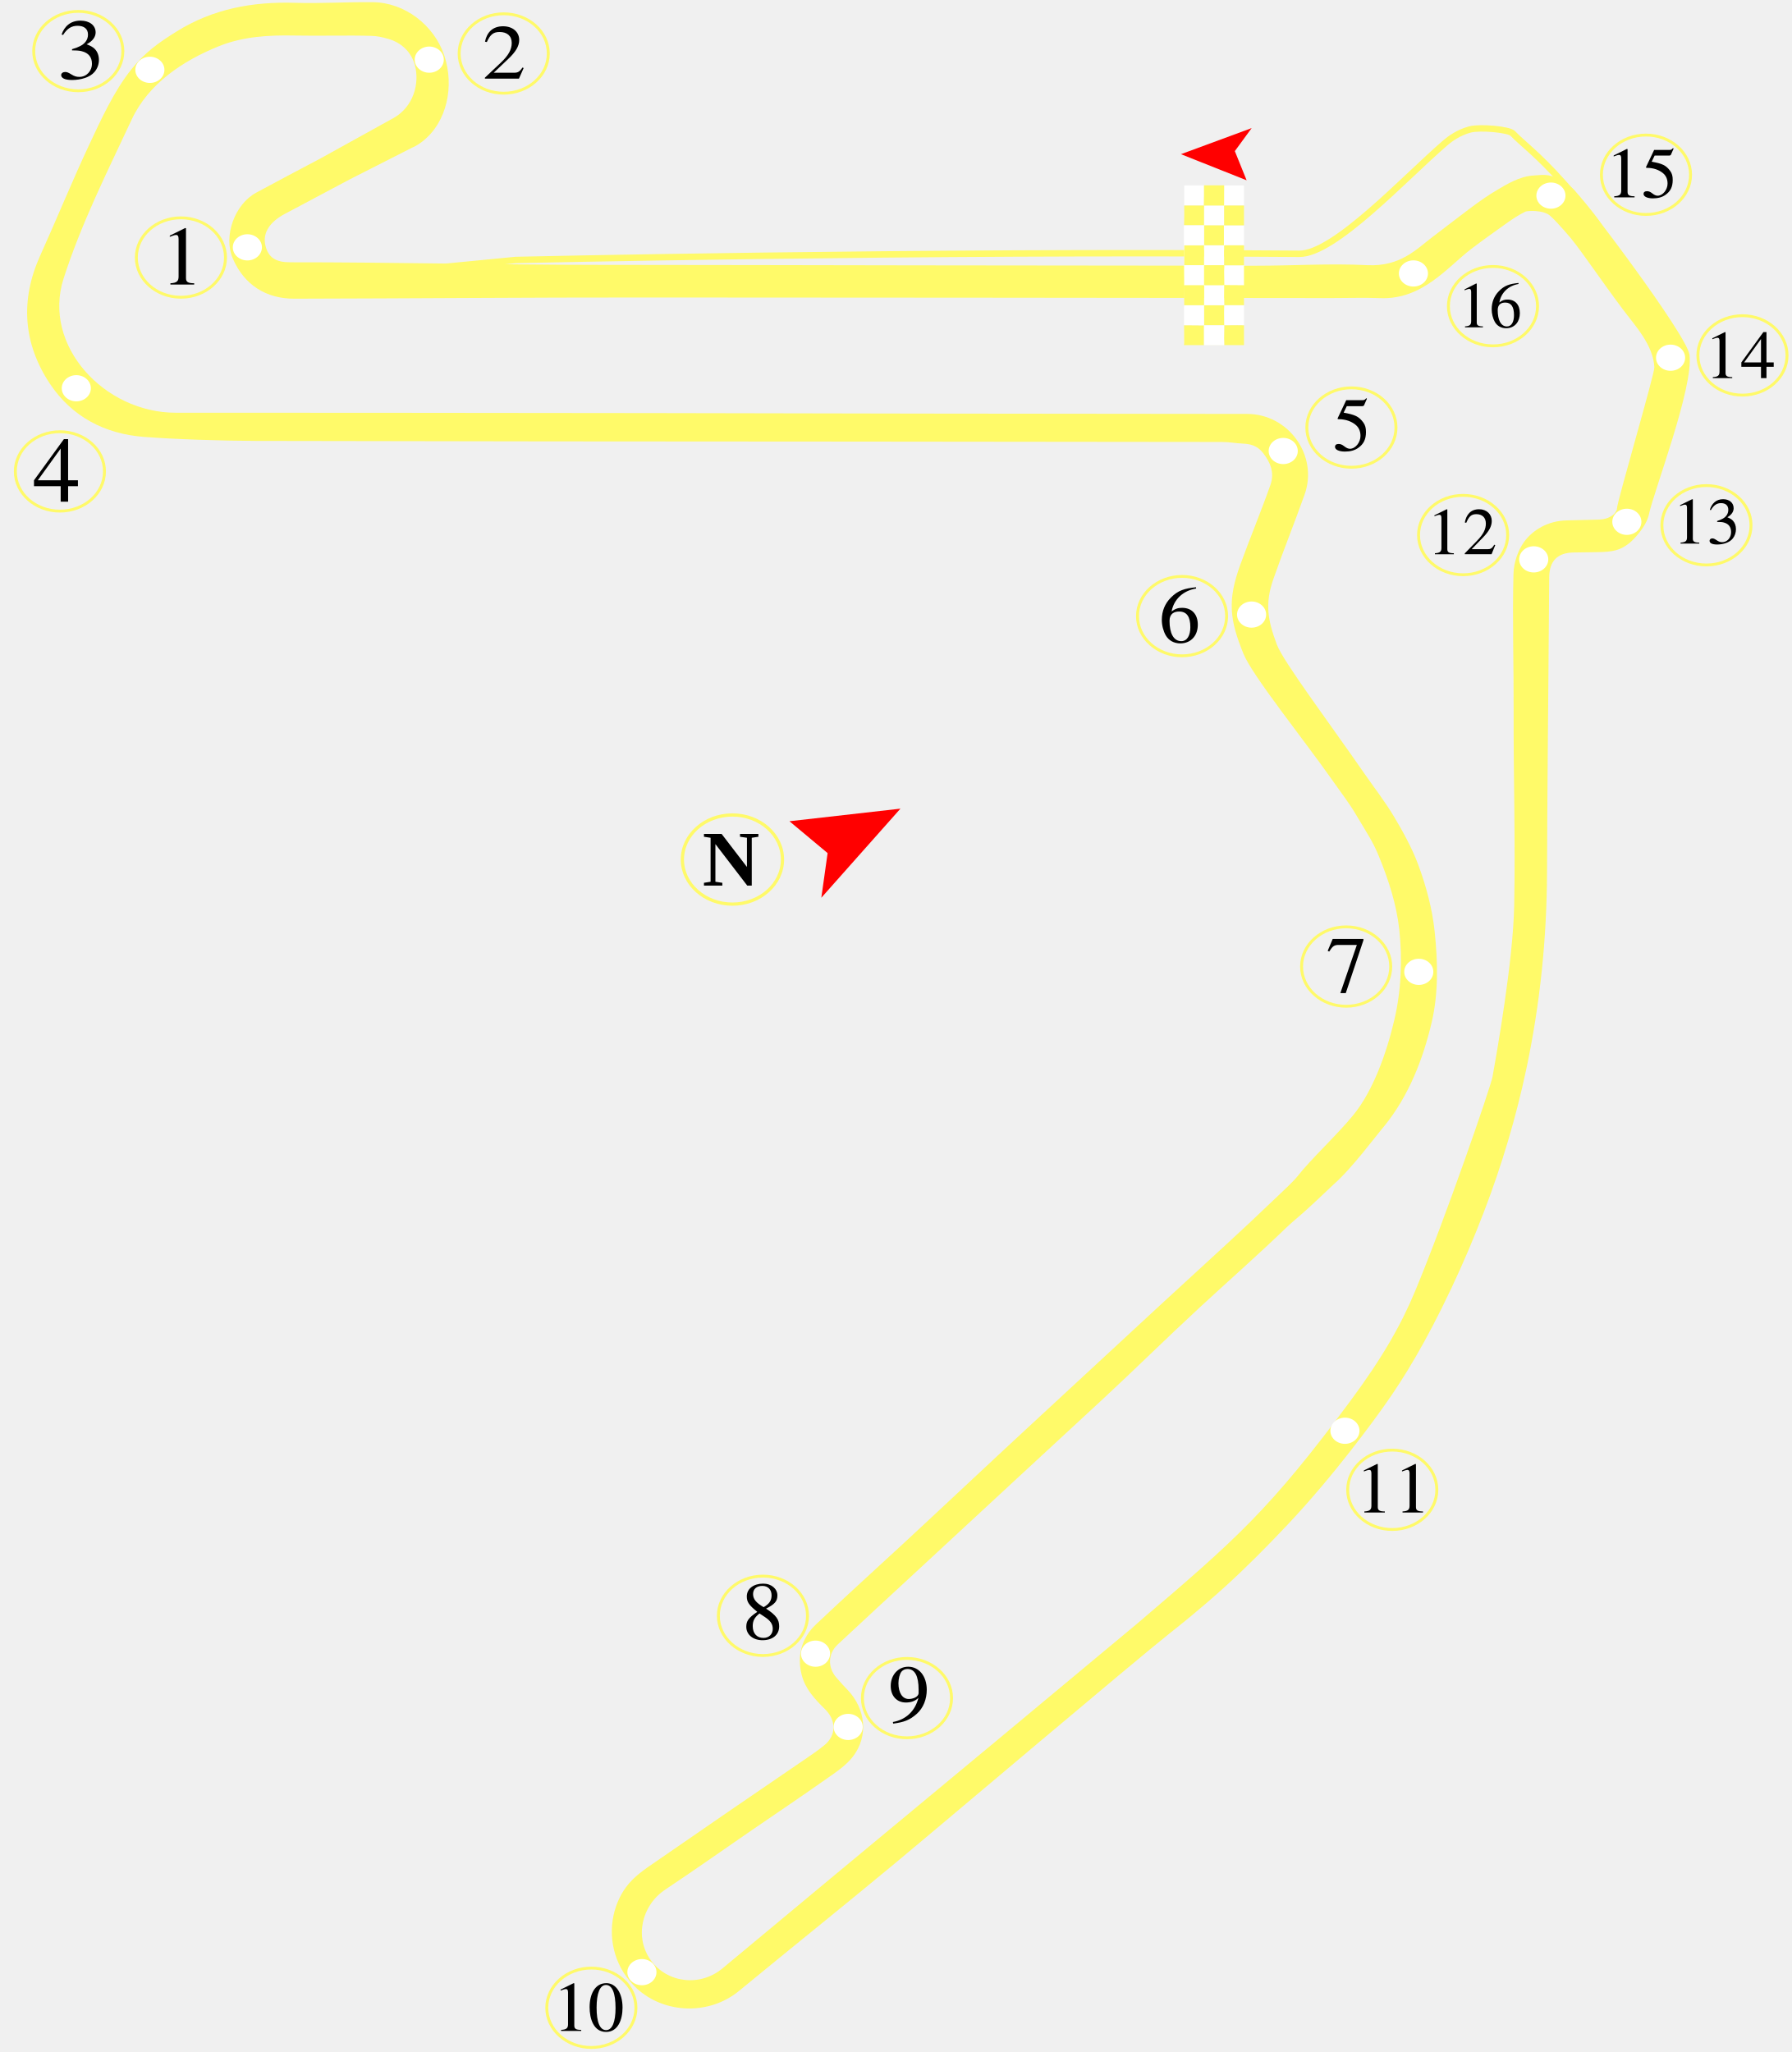
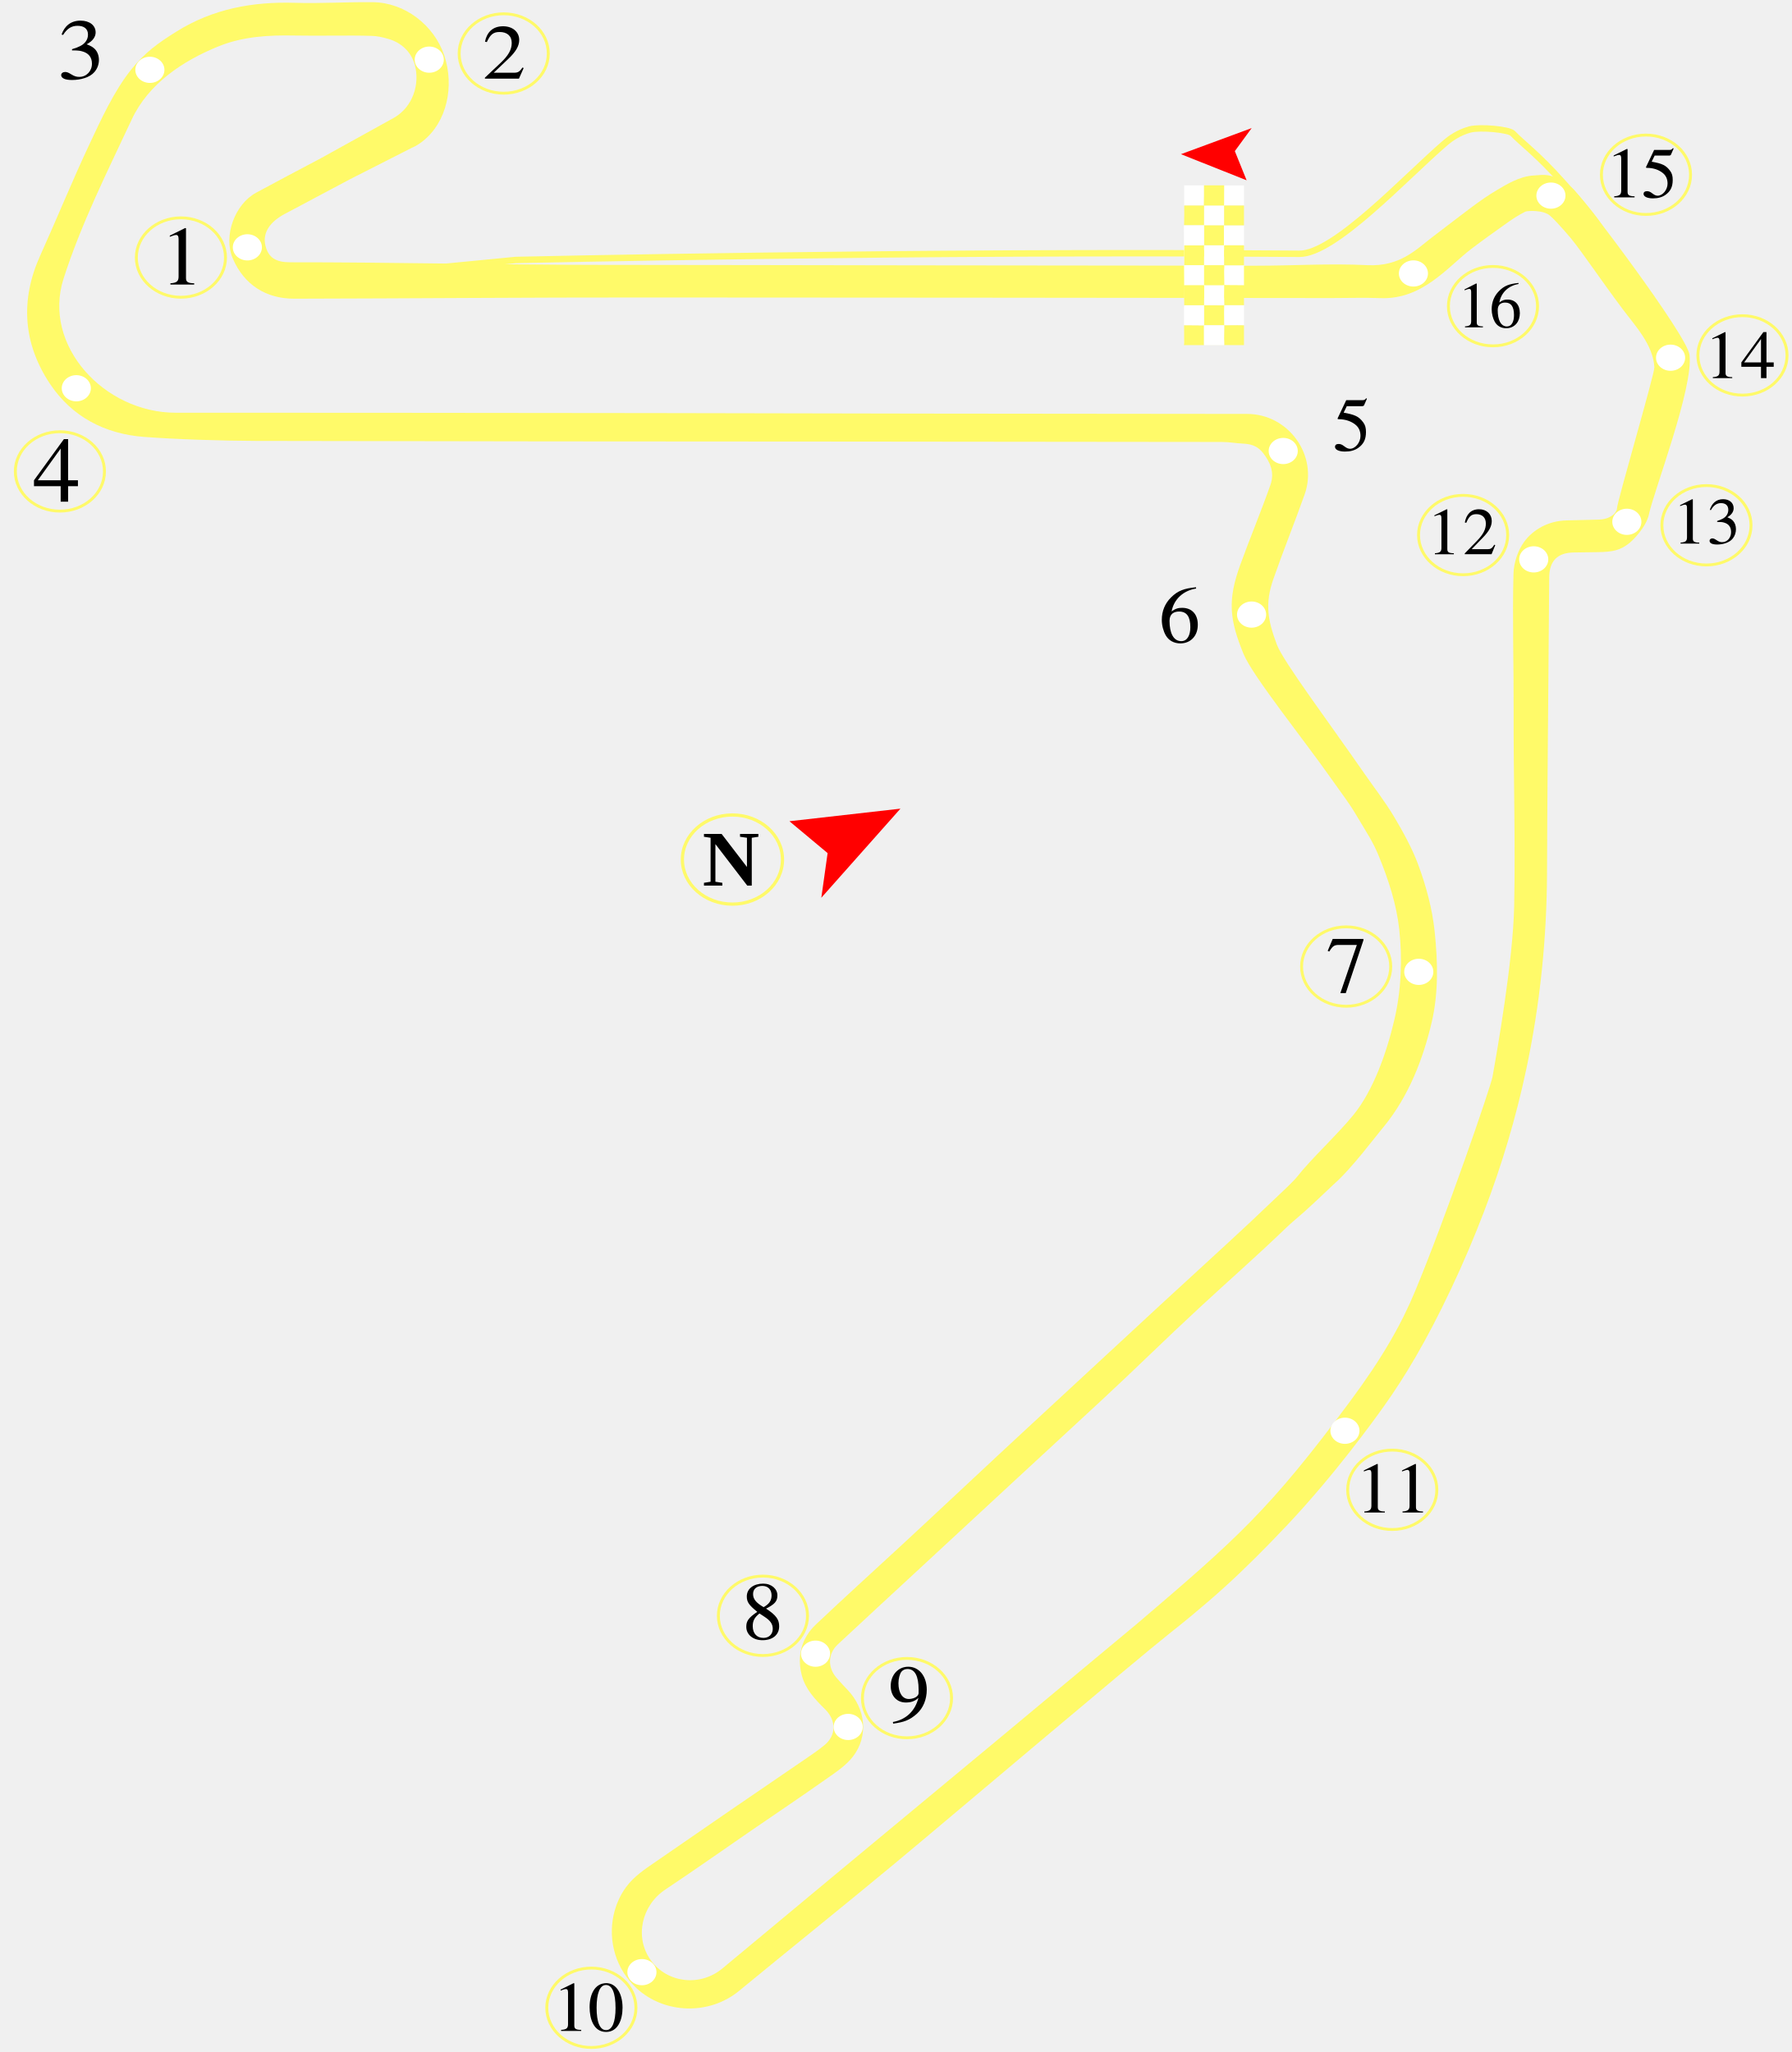
<svg xmlns="http://www.w3.org/2000/svg" width="230.373mm" height="263.863mm" viewBox="0 0 230.373 263.863" version="1.1" id="svg1" xml:space="preserve">
  <defs id="defs1" />
  <g id="layer1" transform="translate(58.30594,94.57387)">
    <g id="g34" transform="matrix(1.914917,0,0,1.914917,-92.89046,-26.63857)">
      <path style="font-size:4.237px;fill:#ff0000;stroke:none;stroke-width:1.027;stroke-dasharray:none" d="m 77.123,19.48 -5.233,6.073 0.416,-3.043 -2.525,-2.172 z" id="path22" transform="matrix(1.015067,0,0,0.9851566,0.2338607,-0.3661521)" />
      <g id="g33" transform="matrix(0.5863315,0,0,0.5863315,1.79094,31.65331)">
        <path style="font-weight:bold;font-size:9.033px;font-family:'Nimbus Roman No9 L';-inkscape-font-specification:'Nimbus Roman No9 L Bold';stroke-width:2.266" d="m 113.285,-18.544 -0.794,-0.115 v -0.322 h 2.104 v 0.322 l -0.759,0.115 v 5.478 h -0.516 l -3.648,-4.755 v 4.314 l 0.794,0.119 v 0.322 h -2.104 v -0.322 l 0.759,-0.119 v -5.037 l -0.759,-0.115 v -0.322 h 2.025 l 2.898,3.78 z" id="text33" />
        <ellipse style="fill:none;stroke:#fffa69;stroke-width:0.371;stroke-dasharray:none" id="ellipse33" cx="111.623" cy="-16.05" rx="5.731" ry="5.105" />
      </g>
    </g>
    <g id="layer1-5" transform="translate(-193.3339,-234.0117)" />
    <path id="path1" d="m -7.644,-79.433 c 2.471,-1.427 3.334,-4.38 2.671,-6.801 -0.468,-1.71 -1.793,-2.882 -3.409,-3.34 -0.836,-0.237 -1.375,-0.362 -2.157,-0.387 -2.941,-0.094 -6.631,0.023 -9.945,-0.044 -3.31,-0.066 -6.585,0.124 -9.683,1.374 -4.68,1.889 -9.068,4.85 -11.197,9.41 -3.029,6.489 -6.492,13.367 -8.771,20.479 -2.755,8.599 5.226,17.239 14.425,17.242 8.596,0.003 17.192,7.59e-4 25.788,0.007 11.883,0.009 23.765,0.019 35.648,0.037 11.56,0.017 23.121,0.049 34.681,0.065 13.878,0.019 27.755,0.027 41.632,0.042 5.345,0.006 9.181,5.362 7.39,10.38 -1.293,3.623 -2.734,7.194 -4.003,10.825 -1.125,3.219 -0.74,5.297 0.449,8.479 0.797,2.133 6.832,10.185 11.194,16.487 1.298,1.876 2.686,3.65 3.865,5.622 1.004,1.679 2.303,3.993 3.098,6.145 1.027,2.776 1.815,5.679 2.123,8.623 0.405,3.876 0.506,7.891 -0.385,11.685 -1.116,4.75 -2.96,9.467 -6.081,13.314 -1.097,1.287 -4.197,5.489 -6.53,7.518 -0.325,0.32 -2.684,2.55 -3.736,3.488 -0.637,0.568 -1.741,1.487 -2.311,2.037 -3.856,3.717 -7.28,6.698 -11.213,10.337 -4.382,4.053 -8.236,7.877 -12.615,11.933 -3.629,3.361 -7.267,6.713 -10.897,10.072 -4.402,4.073 -8.802,8.149 -13.202,12.224 -3.262,3.021 -6.533,6.033 -9.782,9.068 -1.264,1.181 -1.313,2.944 -0.168,4.265 0.46,0.531 0.934,1.053 1.422,1.559 2.337,2.422 2.739,5.961 0.695,8.6 -0.921,1.19 -2.289,2.068 -3.547,2.956 -3.182,2.247 -6.418,4.415 -9.629,6.621 -3.645,2.504 -7.255,5.059 -10.936,7.509 -3.087,2.055 -3.983,6.175 -1.863,9.102 2.125,2.934 6.327,3.426 9.197,1.048 4.661,-3.862 9.303,-7.746 13.959,-11.614 7.131,-5.925 14.266,-11.846 21.401,-17.766 1.315,-1.092 17.442,-14.511 18.046,-15.027 12.737,-10.868 16.914,-14.524 27.301,-28.521 4.212,-5.676 6.599,-9.929 8.371,-14.192 3.954,-9.513 9.703,-26.226 9.94,-27.543 0.586,-3.258 2.647,-14.92 2.786,-21.946 0.167,-8.418 -0.095,-16.621 -0.069,-25.042 0.018,-5.78 -0.169,-11.951 -0.021,-17.678 0.036,-1.399 0.555,-3.005 1.382,-4.134 1.134,-1.549 3.103,-2.694 5.443,-2.741 1.29,-0.026 2.756,-0.066 4.046,-0.1 1.072,-0.029 1.495,-0.31 1.905,-0.581 0.208,-0.138 0.537,-0.579 0.533,-0.87 -0.01,-0.775 4.854,-17.323 4.807,-18.148 -0.164,-2.875 -2.42,-5.26 -4.047,-7.431 -2.81,-3.751 -5.142,-7.24 -6.601,-9.041 0,0 -1.731,-2.092 -2.759,-3.007 -0.868,-0.772 -2.942,-0.646 -3.193,-0.521 -0.931,0.468 -1.646,0.949 -2.557,1.597 -0.627,0.446 -1.354,0.967 -2.278,1.631 -0.582,0.418 -1.326,0.97 -2.067,1.532 -3.058,2.319 -6.285,6.557 -11.678,6.357 -2.14,-0.079 -4.284,-0.007 -6.426,-0.009 -15.316,-0.017 -30.632,-0.035 -45.948,-0.048 -14.053,-0.011 -28.105,-0.013 -42.158,-0.025 -14.377,-0.013 -30.813,0.127 -45.19,0.153 -3.59,0.006 -6.436,-1.777 -7.888,-5.192 -1.228,-2.886 0.262,-6.937 3.009,-8.433 2.763,-1.504 5.552,-2.96 8.33,-4.437 m 3.718,2.715 c -2.854,1.518 -5.525,2.945 -8.382,4.459 -1.729,0.916 -2.887,2.302 -2.473,4.04 0.375,1.571 1.335,2.171 3.189,2.169 12.528,-0.016 27.115,0.328 39.643,0.332 13.585,0.004 27.17,0.042 40.755,0.06 14.553,0.019 29.106,0.036 43.659,0.047 4.987,0.004 9.485,-0.312 14.471,-0.071 4.199,0.203 6.279,-2.053 8.29,-3.58 4.028,-3.059 6.204,-4.832 8.36,-6.088 1.065,-0.62 2.865,-1.779 4.71,-1.861 1.349,-0.06 2.309,-0.488 4.973,1.645 1.258,1.007 14.718,18.872 15.052,21.4 0.552,4.19 -4.596,17.569 -5.216,20.535 -0.325,1.554 -2.003,3.341 -2.718,3.845 -0.977,0.69 -1.739,0.985 -3.89,1.007 -1.027,0.011 -2.054,0.03 -3.082,0.044 -2.053,0.03 -3.107,1.084 -3.129,3.165 -0.036,3.491 -0.059,6.983 -0.085,10.475 -0.069,9.154 -0.167,18.307 -0.196,27.461 -0.027,8.544 -0.897,16.992 -2.669,25.348 -1.322,6.23 -3.152,12.351 -5.413,18.258 -1.291,3.373 -2.671,6.634 -4.233,9.936 -3.261,6.895 -6.004,11.412 -8.646,15.123 -1.29,1.813 -6.347,8.831 -12.427,15.279 -2.643,2.803 -5.355,5.526 -7.849,7.794 -3.364,3.06 -6.237,5.313 -7.107,6.004 -5.012,3.98 -28.443,23.859 -35.598,29.802 -6.48,5.382 -13.442,10.966 -19.946,16.319 -3.836,3.158 -9.603,2.967 -13.179,-0.348 -2.642,-2.45 -3.681,-6.056 -2.948,-9.4 0.277,-1.263 0.793,-2.491 1.598,-3.592 1.014,-1.385 2.427,-2.316 3.806,-3.263 3.284,-2.253 6.416,-4.429 9.699,-6.684 3.21,-2.206 6.604,-4.505 9.814,-6.711 0.771,-0.53 1.474,-1.012 2.195,-1.606 1.543,-1.271 1.522,-3.184 0.081,-4.61 -1.306,-1.292 -2.543,-2.586 -3.009,-4.415 -0.627,-2.459 -0.008,-4.752 1.817,-6.48 3.675,-3.481 7.468,-6.912 11.184,-10.349 5.498,-5.086 10.661,-9.97 16.161,-15.054 5.887,-5.441 11.155,-10.334 17.042,-15.774 3.424,-3.164 8.174,-7.478 11.479,-10.575 0.935,-0.876 1.963,-1.871 2.752,-2.611 1.124,-1.053 2.845,-2.676 3.289,-3.25 1.715,-2.213 5.152,-5.38 7.23,-7.937 2.51,-3.089 4.244,-7.911 5.253,-12.233 0.883,-3.783 1.043,-7.776 0.619,-11.637 -0.353,-3.217 -1.383,-6.357 -2.607,-9.354 -0.8,-1.959 -1.42,-2.79 -3.066,-5.561 -0.809,-1.362 -1.881,-2.74 -3.065,-4.43 -3.379,-4.825 -10.127,-13.223 -11.277,-16.04 -1.805,-4.421 -2.079,-6.905 -0.419,-11.473 1.273,-3.506 2.634,-6.75 3.877,-10.266 0.6,-1.697 -0.142,-3.063 -0.935,-4.088 -0.549,-0.711 -1.276,-1.162 -2.521,-1.218 -1.113,-0.05 -1.733,-0.215 -2.848,-0.216 -15.785,-0.017 -31.57,-0.037 -47.355,-0.05 -13.086,-0.012 -26.172,-0.012 -39.257,-0.026 -12.527,-0.013 -25.055,-0.031 -37.582,-0.06 -4.107,-0.009 -10.289,-0.204 -14.373,-0.519 -4.996,-0.385 -9.226,-2.587 -12.043,-6.81 -3.477,-5.212 -3.843,-10.801 -1.26,-16.51 2.117,-4.679 4.128,-9.634 6.313,-14.279 1.469,-3.122 3.184,-6.91 5.413,-9.668 1.766,-2.185 3.415,-3.367 5.801,-4.858 4.678,-2.923 9.8,-3.857 15.241,-3.689 3.337,0.104 6.683,-0.121 10.023,-0.081 4.066,0.049 7.844,2.934 9.158,6.846 1.315,3.916 0.373,8.573 -2.792,11.049 -0.366,0.286 -0.804,0.59 -1.384,0.832" style="fill:#fffa69;fill-opacity:1;fill-rule:nonzero;stroke:none;stroke-width:0.353" />
    <g id="text20" style="font-size:4.237px;stroke-width:0.353" transform="matrix(1.015067,0,0,0.9851566,0.2338608,-0.3661525)">
      <path style="fill:#ff0000;stroke:none;stroke-width:1.245;stroke-dasharray:none" d="m 91.915,-75.502 8.958,-3.407 -2.133,3.006 1.493,3.808 z" id="path21" />
      <path style="font-size:15.184px;font-family:STIX;stroke-width:0.249" d="m 41.024,116.653 c 0,-0.856 -0.343,-1.434 -1.659,-2.312 1.06,-0.567 1.434,-0.931 1.434,-1.734 0,-0.835 -0.739,-1.531 -1.798,-1.531 -1.188,0 -2.077,0.642 -2.077,1.67 0,0.696 0.225,1.103 1.327,2.012 -1.145,0.803 -1.392,1.22 -1.392,1.959 0,1.006 0.846,1.745 2.055,1.745 1.285,0 2.109,-0.706 2.109,-1.809 z m -0.963,-4.046 c 0,0.664 -0.278,1.113 -1.006,1.541 -0.942,-0.557 -1.338,-1.049 -1.338,-1.713 0,-0.664 0.46,-1.06 1.177,-1.06 0.728,0 1.167,0.492 1.167,1.231 z m -0.899,2.794 c 0.728,0.492 1.049,0.921 1.049,1.584 0,0.696 -0.482,1.177 -1.177,1.177 -0.814,0 -1.359,-0.557 -1.359,-1.541 0,-0.696 0.225,-1.135 0.856,-1.649 z" id="path8" />
      <path style="font-size:15.184px;font-family:STIX;stroke-width:0.247" d="m 55.461,129.35 c 1.383,-0.192 2.075,-0.447 2.98,-1.266 0.851,-0.777 1.277,-1.937 1.277,-3.16 0,-0.894 -0.255,-1.66 -0.681,-2.192 -0.415,-0.511 -0.99,-0.809 -1.671,-0.809 -1.266,0 -2.213,1.075 -2.213,2.511 0,1.298 0.766,2.16 1.915,2.16 0.628,0 1.139,-0.16 1.596,-0.607 -0.426,1.745 -1.617,2.862 -3.235,3.15 z m 3.224,-4.012 c 0,0.564 -0.777,0.798 -1.245,0.798 -0.798,0 -1.309,-0.798 -1.309,-2.064 0,-0.575 0.16,-1.202 0.372,-1.49 0.181,-0.234 0.458,-0.362 0.777,-0.362 0.926,0 1.405,0.915 1.405,2.703 z" id="path9" />
      <path style="font-size:15.184px;font-family:STIX;stroke-width:0.215" d="m 15.951,169.464 v -0.138 c -0.692,0 -0.877,-0.166 -0.877,-0.563 v -5.51 l -0.083,-0.028 -1.652,0.84 v 0.129 l 0.249,-0.092 c 0.166,-0.065 0.323,-0.111 0.415,-0.111 0.194,0 0.277,0.138 0.277,0.452 v 4.144 c 0,0.508 -0.194,0.701 -0.877,0.738 v 0.138 z m 5.233,-3.046 c 0,-1.892 -0.84,-3.193 -2.049,-3.193 -1.486,0 -2.123,1.504 -2.123,3.138 0,1.514 0.508,3.23 2.086,3.23 1.504,0 2.086,-1.587 2.086,-3.175 z m -0.886,0.046 c 0,1.827 -0.415,2.889 -1.2,2.889 -0.794,0 -1.2,-1.052 -1.2,-2.926 0,-1.874 0.415,-2.963 1.181,-2.963 0.812,0 1.218,1.08 1.218,3 z" id="path10" />
      <path style="font-size:15.184px;font-family:STIX;stroke-width:0.202" d="m 126.481,-23.285 v -0.13 c -0.651,0 -0.825,-0.156 -0.825,-0.53 v -5.185 l -0.078,-0.026 -1.555,0.79 v 0.122 l 0.234,-0.087 c 0.156,-0.061 0.304,-0.104 0.391,-0.104 0.182,0 0.261,0.13 0.261,0.426 v 3.899 c 0,0.478 -0.182,0.66 -0.825,0.695 v 0.13 z m 5.246,-1.19 -0.122,-0.052 c -0.287,0.486 -0.469,0.582 -0.834,0.582 h -2.032 l 1.433,-1.529 c 0.773,-0.816 1.112,-1.468 1.112,-2.154 0,-0.86 -0.625,-1.529 -1.607,-1.529 -1.068,0 -1.624,0.712 -1.806,1.728 l 0.182,0.043 c 0.347,-0.851 0.651,-1.129 1.277,-1.129 0.738,0 1.207,0.434 1.207,1.225 0,0.738 -0.313,1.398 -1.129,2.258 l -1.546,1.641 v 0.104 h 3.396 z" id="path12" />
      <path style="font-size:15.184px;font-family:STIX;stroke-width:0.199" d="m 157.568,-24.675 v -0.129 c -0.643,0 -0.815,-0.154 -0.815,-0.523 v -5.119 l -0.077,-0.026 -1.535,0.78 v 0.12 l 0.231,-0.086 c 0.154,-0.06 0.3,-0.103 0.386,-0.103 0.18,0 0.257,0.129 0.257,0.42 v 3.85 c 0,0.472 -0.18,0.652 -0.815,0.686 v 0.129 z m 1.475,-4.373 c 0.352,-0.634 0.746,-0.909 1.277,-0.909 0.566,0 0.926,0.292 0.926,0.875 0,0.523 -0.274,0.909 -0.694,1.149 -0.171,0.103 -0.394,0.197 -0.72,0.309 v 0.12 c 0.489,0 0.686,0.026 0.875,0.086 0.592,0.171 0.892,0.592 0.892,1.243 0,0.729 -0.48,1.312 -1.115,1.312 -0.24,0 -0.42,-0.043 -0.737,-0.266 -0.24,-0.171 -0.377,-0.223 -0.523,-0.223 -0.197,0 -0.352,0.129 -0.352,0.309 0,0.309 0.334,0.489 0.96,0.489 0.763,0 1.578,-0.249 1.989,-0.797 0.249,-0.326 0.394,-0.746 0.394,-1.2 0,-0.446 -0.137,-0.84 -0.377,-1.106 -0.18,-0.189 -0.334,-0.292 -0.712,-0.454 0.574,-0.343 0.797,-0.772 0.797,-1.183 0,-0.703 -0.54,-1.175 -1.337,-1.175 -0.892,0 -1.432,0.574 -1.68,1.389 z" id="path13" />
      <path style="font-size:15.184px;font-family:STIX;stroke-width:0.207" d="m 161.742,-46.27 v -0.133 c -0.667,0 -0.845,-0.16 -0.845,-0.543 v -5.31 l -0.08,-0.027 -1.592,0.809 v 0.125 l 0.24,-0.089 c 0.16,-0.062 0.311,-0.107 0.4,-0.107 0.187,0 0.267,0.133 0.267,0.436 v 3.993 c 0,0.489 -0.187,0.676 -0.845,0.712 v 0.133 z m 5.256,-1.485 v -0.569 h -0.916 v -3.958 h -0.391 l -2.793,3.958 v 0.569 h 2.49 v 1.485 h 0.694 v -1.485 z m -1.61,-0.569 h -2.135 l 2.135,-3.051 z" id="path14" />
      <g id="g1">
        <path style="font-size:15.184px;font-family:STIX;stroke-width:0.245" d="m 115.029,27.099 v -0.169 h -3.893 l -0.633,1.551 0.19,0.095 c 0.443,-0.717 0.622,-0.865 1.234,-0.865 h 2.268 l -2.089,6.288 h 0.686 z" id="path7" />
        <ellipse style="fill:none;stroke:#fffa69;stroke-width:0.371;stroke-dasharray:none" id="ellipse23" cx="112.841" cy="30.533" rx="5.646" ry="5.182" />
      </g>
      <ellipse style="fill:none;stroke:#fffa69;stroke-width:0.371;stroke-dasharray:none" id="ellipse24" cx="38.967" cy="115.276" rx="5.646" ry="5.182" />
      <ellipse style="fill:none;stroke:#fffa69;stroke-width:0.371;stroke-dasharray:none" id="ellipse25" cx="57.213" cy="126.019" rx="5.646" ry="5.182" />
      <ellipse style="fill:none;stroke:#fffa69;stroke-width:0.371;stroke-dasharray:none" id="ellipse26" cx="17.235" cy="166.439" rx="5.646" ry="5.182" />
      <ellipse style="fill:none;stroke:#fffa69;stroke-width:0.371;stroke-dasharray:none" id="ellipse28" cx="127.656" cy="-25.79" rx="5.646" ry="5.182" />
      <ellipse style="fill:none;stroke:#fffa69;stroke-width:0.371;stroke-dasharray:none" id="ellipse29" cx="158.478" cy="-27.066" rx="5.646" ry="5.182" />
      <ellipse style="fill:none;stroke:#fffa69;stroke-width:0.371;stroke-dasharray:none" id="ellipse30" cx="163.04" cy="-49.238" rx="5.646" ry="5.182" />
      <path style="font-size:15.184px;font-family:STIX;stroke-width:0.218" d="m 117.74,101.796 v -0.141 c -0.704,0 -0.892,-0.169 -0.892,-0.572 v -5.603 l -0.085,-0.028 -1.68,0.854 v 0.131 l 0.253,-0.094 c 0.169,-0.066 0.328,-0.113 0.422,-0.113 0.197,0 0.282,0.141 0.282,0.46 v 4.214 c 0,0.516 -0.197,0.713 -0.892,0.751 v 0.141 z m 4.833,0 v -0.141 c -0.704,0 -0.892,-0.169 -0.892,-0.572 v -5.603 l -0.085,-0.028 -1.68,0.854 v 0.131 l 0.253,-0.094 c 0.169,-0.066 0.328,-0.113 0.422,-0.113 0.197,0 0.282,0.141 0.282,0.46 v 4.214 c 0,0.516 -0.197,0.713 -0.892,0.751 v 0.141 z" id="path11" />
      <ellipse style="fill:none;stroke:#fffa69;stroke-width:0.371;stroke-dasharray:none" id="ellipse27" cx="118.681" cy="98.831" rx="5.646" ry="5.182" />
      <path style="font-size:15.184px;font-family:STIX;stroke-width:0.217" d="m 149.374,-69.868 v -0.14 c -0.701,0 -0.888,-0.168 -0.888,-0.57 v -5.581 l -0.084,-0.028 -1.673,0.851 v 0.131 l 0.252,-0.093 c 0.168,-0.065 0.327,-0.112 0.421,-0.112 0.196,0 0.28,0.14 0.28,0.458 v 4.198 c 0,0.514 -0.196,0.71 -0.888,0.748 v 0.14 z m 4.945,-6.366 -0.084,-0.065 c -0.15,0.196 -0.234,0.243 -0.449,0.243 h -1.935 l -1.019,2.216 c 0,0 -0.009,0.028 -0.009,0.047 0,0.056 0.028,0.075 0.112,0.075 0.897,0 1.552,0.299 1.991,0.654 0.421,0.337 0.626,0.804 0.626,1.402 0,0.804 -0.608,1.58 -1.262,1.58 -0.187,0 -0.402,-0.084 -0.664,-0.299 -0.299,-0.243 -0.477,-0.29 -0.692,-0.29 -0.262,0 -0.421,0.122 -0.421,0.355 0,0.355 0.486,0.58 1.187,0.58 0.636,0 1.15,-0.14 1.589,-0.458 0.636,-0.467 0.916,-1.047 0.916,-1.945 0,-0.495 -0.084,-0.851 -0.327,-1.187 -0.533,-0.739 -1,-0.944 -2.337,-1.197 l 0.374,-0.795 h 1.814 c 0.15,0 0.224,-0.056 0.252,-0.122 z" id="path15" />
      <ellipse style="fill:none;stroke:#fffa69;stroke-width:0.371;stroke-dasharray:none" id="ellipse31" cx="150.819" cy="-72.817" rx="5.646" ry="5.182" />
      <path style="font-size:15.169px;font-family:STIX;stroke-width:0.194" d="m 130.164,-52.9 v -0.127 c -0.616,0 -0.781,-0.152 -0.781,-0.517 v -5.056 l -0.074,-0.025 -1.471,0.771 v 0.119 l 0.222,-0.085 c 0.148,-0.059 0.288,-0.102 0.37,-0.102 0.173,0 0.247,0.127 0.247,0.415 v 3.802 c 0,0.466 -0.173,0.644 -0.781,0.678 v 0.127 z m 4.496,-5.793 c -1.134,0.127 -1.784,0.33 -2.49,1.092 -0.584,0.618 -0.896,1.423 -0.896,2.337 0,0.593 0.156,1.194 0.386,1.626 0.288,0.542 0.805,0.855 1.455,0.855 0.542,0 1.003,-0.229 1.307,-0.618 0.271,-0.339 0.419,-0.813 0.419,-1.355 0,-1.092 -0.592,-1.77 -1.553,-1.77 -0.362,0 -0.641,0.059 -1.044,0.381 0.222,-1.279 1.142,-2.193 2.433,-2.414 z m -0.559,4.201 c 0,0.864 -0.304,1.474 -0.896,1.474 -0.773,0 -1.167,-0.847 -1.167,-2.134 0,-0.779 0.485,-0.982 0.953,-0.982 0.764,0 1.11,0.559 1.11,1.643 z" id="text54" />
      <ellipse style="fill:none;stroke:#fffa69;stroke-width:0.371;stroke-dasharray:none" id="ellipse32" cx="131.438" cy="-55.666" rx="5.646" ry="5.182" />
      <path style="font-size:15.184px;font-family:STIX;stroke-width:0.254" d="m -33.076,-58.49 v -0.164 c -0.818,0 -1.036,-0.196 -1.036,-0.666 v -6.513 l -0.098,-0.033 -1.953,0.993 v 0.153 l 0.295,-0.109 c 0.196,-0.076 0.382,-0.131 0.491,-0.131 0.229,0 0.327,0.164 0.327,0.535 v 4.899 c 0,0.6 -0.229,0.829 -1.036,0.873 v 0.164 z" id="path2" />
      <ellipse style="fill:none;stroke:#fffa69;stroke-width:0.371;stroke-dasharray:none" id="path18" cx="-34.755" cy="-62.012" rx="5.646" ry="5.182" />
-       <ellipse style="fill:none;stroke:#fffa69;stroke-width:0.371;stroke-dasharray:none" id="ellipse19" cx="-47.755" cy="-88.96" rx="5.646" ry="5.182" />
      <path style="font-size:15.184px;font-family:STIX;stroke-width:0.231" d="m 115.47,-43.582 -0.089,-0.069 c -0.159,0.208 -0.248,0.258 -0.476,0.258 h -2.055 l -1.082,2.352 c 0,0 -0.01,0.03 -0.01,0.05 0,0.06 0.03,0.079 0.119,0.079 0.953,0 1.648,0.318 2.114,0.695 0.447,0.357 0.665,0.854 0.665,1.489 0,0.854 -0.645,1.677 -1.34,1.677 -0.199,0 -0.427,-0.089 -0.705,-0.318 -0.318,-0.258 -0.506,-0.308 -0.734,-0.308 -0.278,0 -0.447,0.129 -0.447,0.377 0,0.377 0.516,0.615 1.261,0.615 0.675,0 1.221,-0.149 1.687,-0.486 0.675,-0.496 0.973,-1.112 0.973,-2.065 0,-0.526 -0.089,-0.903 -0.347,-1.261 -0.566,-0.784 -1.062,-1.002 -2.481,-1.27 l 0.397,-0.844 h 1.926 c 0.159,0 0.238,-0.06 0.268,-0.129 z" id="path5" />
-       <ellipse style="fill:none;stroke:#fffa69;stroke-width:0.371;stroke-dasharray:none" id="ellipse21" cx="113.507" cy="-39.821" rx="5.646" ry="5.182" />
      <path style="font-size:15.184px;font-family:STIX;stroke-width:0.244" d="m 93.818,-18.977 c -1.449,0.158 -2.279,0.41 -3.182,1.355 -0.746,0.767 -1.145,1.764 -1.145,2.898 0,0.735 0.2,1.481 0.494,2.016 0.368,0.672 1.029,1.061 1.859,1.061 0.693,0 1.281,-0.284 1.67,-0.767 0.347,-0.42 0.536,-1.008 0.536,-1.68 0,-1.355 -0.756,-2.195 -1.985,-2.195 -0.462,0 -0.819,0.074 -1.334,0.473 0.284,-1.586 1.46,-2.72 3.108,-2.993 z m -0.714,5.208 c 0,1.071 -0.389,1.827 -1.145,1.827 -0.987,0 -1.491,-1.05 -1.491,-2.646 0,-0.966 0.62,-1.218 1.218,-1.218 0.977,0 1.418,0.693 1.418,2.037 z" id="path6" />
-       <ellipse style="fill:none;stroke:#fffa69;stroke-width:0.371;stroke-dasharray:none" id="ellipse22" cx="92.056" cy="-15.209" rx="5.646" ry="5.182" />
      <path style="font-size:15.184px;font-family:STIX;stroke-width:0.273" d="m -49.675,-91.07 c 0.502,-0.831 1.066,-1.19 1.826,-1.19 0.809,0 1.323,0.382 1.323,1.145 0,0.685 -0.392,1.19 -0.993,1.505 -0.245,0.135 -0.564,0.258 -1.029,0.404 v 0.157 c 0.699,0 0.98,0.034 1.25,0.112 0.846,0.225 1.274,0.775 1.274,1.628 0,0.954 -0.686,1.718 -1.593,1.718 -0.343,0 -0.6,-0.056 -1.054,-0.348 -0.343,-0.225 -0.539,-0.292 -0.748,-0.292 -0.282,0 -0.502,0.168 -0.502,0.404 0,0.404 0.478,0.64 1.373,0.64 1.091,0 2.255,-0.326 2.843,-1.044 0.355,-0.427 0.564,-0.977 0.564,-1.572 0,-0.584 -0.196,-1.1 -0.539,-1.448 -0.257,-0.247 -0.478,-0.382 -1.017,-0.595 0.821,-0.449 1.14,-1.011 1.14,-1.55 0,-0.921 -0.772,-1.538 -1.912,-1.538 -1.274,0 -2.047,0.752 -2.402,1.819 z" id="path16" />
      <ellipse style="font-size:4.237px;fill:none;stroke:#fffa69;stroke-width:0.371;stroke-dasharray:none" id="ellipse18" cx="6.133" cy="-88.645" rx="5.646" ry="5.182" />
      <path style="font-size:15.184px;font-family:STIX;stroke-width:0.246" d="m 8.659,-86.75 -0.154,-0.061 c -0.364,0.566 -0.596,0.677 -1.059,0.677 H 4.864 l 1.82,-1.779 c 0.982,-0.95 1.412,-1.708 1.412,-2.507 0,-1.001 -0.794,-1.779 -2.041,-1.779 -1.357,0 -2.063,0.829 -2.294,2.011 l 0.232,0.051 c 0.441,-0.991 0.827,-1.314 1.622,-1.314 0.938,0 1.533,0.505 1.533,1.425 0,0.859 -0.397,1.627 -1.434,2.628 l -1.964,1.91 v 0.121 h 4.313 z" id="path3" />
      <ellipse style="font-size:4.237px;fill:none;stroke:#fffa69;stroke-width:0.371;stroke-dasharray:none" id="ellipse20" cx="-50.083" cy="-34.095" rx="5.646" ry="5.182" />
      <path style="font-size:15.184px;font-family:STIX;stroke-width:0.281" d="m -47.8,-32.164 v -0.773 h -1.244 v -5.373 h -0.531 l -3.791,5.373 v 0.773 h 3.381 v 2.016 h 0.942 v -2.016 z m -2.185,-0.773 h -2.898 l 2.898,-4.142 z" id="path4" />
      <ellipse style="fill:#ffffff;stroke-width:0.199" id="path19" cx="-26.338" cy="-63.343" rx="1.843" ry="1.709" />
      <ellipse style="fill:#ffffff;stroke-width:0.199" id="ellipse34" cx="-3.299" cy="-87.841" rx="1.843" ry="1.709" />
      <ellipse style="fill:#ffffff;stroke-width:0.199" id="ellipse35" cx="-38.687" cy="-86.512" rx="1.843" ry="1.709" />
      <ellipse style="fill:#ffffff;stroke-width:0.199" id="ellipse36" cx="-48.005" cy="-44.95" rx="1.843" ry="1.709" />
      <ellipse style="fill:#ffffff;stroke-width:0.199" id="ellipse37" cx="104.87" cy="-36.759" rx="1.843" ry="1.709" />
      <ellipse style="fill:#ffffff;stroke-width:0.199" id="ellipse38" cx="100.862" cy="-15.408" rx="1.843" ry="1.709" />
      <ellipse style="fill:#ffffff;stroke-width:0.199" id="ellipse41" cx="45.629" cy="120.22" rx="1.843" ry="1.709" />
      <ellipse style="fill:#ffffff;stroke-width:0.199" id="ellipse42" cx="49.765" cy="129.783" rx="1.843" ry="1.709" />
      <ellipse style="fill:#ffffff;stroke-width:0.199" id="ellipse43" cx="23.638" cy="161.79" rx="1.843" ry="1.709" />
      <ellipse style="fill:#ffffff;stroke-width:0.199" id="ellipse46" cx="112.685" cy="91.123" rx="1.843" ry="1.709" />
      <ellipse style="fill:#ffffff;stroke-width:0.199" id="ellipse47" cx="136.6" cy="-22.616" rx="1.843" ry="1.709" />
      <ellipse style="fill:#ffffff;stroke-width:0.199" id="ellipse48" cx="148.395" cy="-27.518" rx="1.843" ry="1.709" />
      <ellipse style="fill:#ffffff;stroke-width:0.199" id="ellipse1" cx="122.041" cy="31.223" rx="1.843" ry="1.709" />
      <ellipse style="fill:#ffffff;stroke-width:0.199" id="ellipse2" cx="153.934" cy="-48.936" rx="1.843" ry="1.709" />
      <path style="font-size:4.237px;fill:none;stroke:#fffa69;stroke-width:0.837;stroke-dasharray:none" d="m 149.726,-55.406 c 0,0 -2.995,-2.189 -3.073,-3.744 -0.097,-1.954 -0.031,-4.212 -1.754,-6.892 -1.22,-1.897 -3.353,-4.301 -4.598,-5.746 -3.172,-3.68 -5.259,-5.216 -6.357,-6.424 -0.473,-0.521 -4.134,-0.867 -5.43,-0.514 -1.45,0.394 -2.546,1.242 -3.097,1.729 -5.046,4.464 -14.032,14.534 -18.501,14.498 -48.575,-0.391 -99.25,0.804 -99.25,0.804 l -30.817,3.084 132.038,0.19 9.054,0.291 20.627,-12.373 z" id="path20" />
      <ellipse style="fill:#ffffff;stroke-width:0.199" id="ellipse4" cx="121.361" cy="-59.934" rx="1.843" ry="1.709" />
      <ellipse style="fill:#ffffff;stroke-width:0.199" id="ellipse3" cx="138.778" cy="-70.094" rx="1.843" ry="1.709" />
    </g>
    <g id="g20">
      <path id="path33" d="m 93.909,-50.199 c 0.866,0 1.731,0 2.597,0" style="fill:#ffffff;fill-opacity:1;fill-rule:nonzero;stroke:none;stroke-width:0.353" />
      <path id="path34" d="m 101.637,-65.599 v 2.588 c -0.026,-0.006 -0.053,-0.016 -0.079,-0.016 -0.792,-0.002 -1.584,-0.004 -2.376,-0.003 -0.031,0 -0.063,0.015 -0.093,0.023 v 2.546 l 0.005,-0.005 c -0.865,0.002 -1.73,0.005 -2.595,0.007 v -2.598 c 0.073,0.009 0.147,0.024 0.22,0.024 0.643,0.002 1.286,0.001 1.929,7.06e-4 H 99.056 v -2.561 h -2.558 c 0.003,-0.851 -0.003,-1.683 -5.35e-4,-2.534 l 0.009,-0.026 c 0.074,-0.006 0.141,-0.003 0.215,-0.003 0.689,-0.001 1.378,-7.05e-4 2.067,-7.05e-4 h 0.27 c 0.005,-0.084 0.012,-0.144 0.012,-0.203 7.05e-4,-0.498 -0.003,-0.996 3.53e-4,-1.494 0.002,-0.292 0.012,-0.585 0.018,-0.877 h 2.547 v 2.587 h -2.549 v 2.547 z" style="fill:#ffffff;fill-opacity:1;fill-rule:nonzero;stroke:none;stroke-width:0.353" />
      <path id="path35" d="m 93.954,-69.575 c -0.003,-0.389 0.006,-0.774 -3.1e-5,-1.163 h 2.547 c -0.001,0.864 -0.002,1.728 -0.003,2.592 l 0.006,-0.006 -2.55,0.005" style="fill:#ffffff;fill-opacity:1;fill-rule:nonzero;stroke:none;stroke-width:0.35" />
      <path id="path36" d="m 101.637,-55.331 v 2.588 c -0.278,-0.004 -0.557,-0.012 -0.835,-0.011 -0.57,0.002 -1.141,0.009 -1.712,0.014 -0.006,-0.552 -0.015,-1.103 -0.016,-1.656 -7.06e-4,-0.313 0.011,-0.626 0.017,-0.939 0.849,0.001 1.697,0.003 2.546,0.004" style="fill:#ffffff;fill-opacity:1;fill-rule:nonzero;stroke:none;stroke-width:0.353" />
      <path id="path37" d="m 101.637,-60.465 v 2.588 c -0.776,-0.005 -1.552,-0.009 -2.327,-0.016 -0.073,-3.53e-4 -0.147,-0.015 -0.22,-0.023 -0.006,-0.592 -0.014,-1.185 -0.016,-1.777 -7.06e-4,-0.258 0.013,-0.516 0.02,-0.774 l -0.005,0.005 z" style="fill:#ffffff;fill-opacity:1;fill-rule:nonzero;stroke:none;stroke-width:0.353" />
      <path id="path38" d="m 99.09,-50.2 2.546,0.003" style="fill:#ffffff;fill-opacity:1;fill-rule:nonzero;stroke:none;stroke-width:0.353" />
      <path id="path39" d="m 101.637,-60.465 -2.548,0.003 v -2.546 c 0.03,-0.008 0.061,-0.023 0.093,-0.023 0.792,0 1.584,0.001 2.376,0.003 0.026,3.52e-4 0.053,0.011 0.079,0.016 z" style="fill:#fffa69;fill-opacity:1;fill-rule:nonzero;stroke:none;stroke-width:0.353" />
      <path id="path40" d="m 99.09,-57.916 c 0.073,0.008 0.147,0.022 0.22,0.023 0.776,0.007 1.551,0.011 2.327,0.016 v 2.546 c -0.849,-0.001 -1.697,-0.002 -2.546,-0.003 l 0.004,0.006 c -0.006,-0.367 -0.018,-0.735 -0.018,-1.102 7.06e-4,-0.498 0.011,-0.996 0.017,-1.493 0,0 -0.005,0.007 -0.005,0.007" style="fill:#fffa69;fill-opacity:1;fill-rule:nonzero;stroke:none;stroke-width:0.353" />
      <path id="path41" d="m 101.637,-50.197 -2.546,-0.003 0.004,0.006 c -0.006,-0.299 -0.019,-0.598 -0.018,-0.897 0.001,-0.551 0.011,-1.103 0.017,-1.654 l -0.004,0.005 c 0.57,-0.005 1.141,-0.012 1.712,-0.014 0.278,-0.001 0.557,0.007 0.835,0.011 z" style="fill:#fffa69;fill-opacity:1;fill-rule:nonzero;stroke:none;stroke-width:0.353" />
      <path id="path42" d="m 101.637,-65.599 h -2.549 v -2.547 h 2.549 z" style="fill:#fffa69;fill-opacity:1;fill-rule:nonzero;stroke:none;stroke-width:0.353" />
      <path id="path43" d="m 96.506,-50.199 -0.006,0.005 c 0.865,0 1.73,0 2.595,0 l -0.004,-0.006" style="fill:#fffa69;fill-opacity:1;fill-rule:nonzero;stroke:none;stroke-width:0.353" />
      <path id="path44" d="m 96.506,-50.199 c -0.866,0 -1.731,0 -2.597,0 0,0 0.008,0.005 0.008,0.005 0.007,-0.081 0.019,-0.162 0.019,-0.243 0.001,-0.69 0.001,-1.379 7.06e-4,-2.069 v -0.249 c 0.3,0 0.565,-0.001 0.83,3.53e-4 0.58,0.004 1.159,0.009 1.739,0.014 l -0.006,-0.006 c -3.53e-4,0.851 -3.53e-4,1.701 -3.53e-4,2.552 z" style="fill:#fffa69;fill-opacity:1;fill-rule:nonzero;stroke:none;stroke-width:0.353" />
      <path id="path45" d="m 93.917,-50.194 -0.008,-0.005" style="fill:#fffa69;fill-opacity:1;fill-rule:nonzero;stroke:none;stroke-width:0.353" />
      <path id="path46" d="m 99.094,-60.468 c -0.007,0.258 -0.021,0.516 -0.02,0.774 0.002,0.593 0.01,1.185 0.016,1.777 0,0 0.004,-0.007 0.004,-0.007 -0.06,0.009 -0.12,0.026 -0.18,0.026 -0.752,0.002 -1.505,0.002 -2.258,3.52e-4 -0.046,0 -0.092,-0.011 -0.151,-0.019 v -2.553 l -0.007,0.007 c 0.865,-0.002 1.73,-0.005 2.595,-0.007" style="fill:#fffa69;fill-opacity:1;fill-rule:nonzero;stroke:none;stroke-width:0.353" />
      <path id="path47" d="m 96.499,-65.595 h 2.557 v 2.561 c -0.139,0 -0.274,0 -0.409,0 -0.643,0 -1.286,0.001 -1.929,-7.06e-4 -0.073,0 -0.147,-0.016 -0.22,-0.024 l 0.007,0.008 c 0,-0.851 0,-1.701 0,-2.551 z" style="fill:#fffa69;fill-opacity:1;fill-rule:nonzero;stroke:none;stroke-width:0.353" />
      <path id="path48" d="m 93.935,-65.596 c 0.008,-0.401 0.019,-0.803 0.022,-1.205 0.004,-0.443 0.001,-0.886 0.001,-1.347 h 2.546 c -0.002,0.851 -0.005,1.702 -0.007,2.553 l 0.007,-0.007 c -0.858,3.53e-4 -1.717,3.53e-4 -2.575,7.05e-4 z" style="fill:#fffa69;fill-opacity:1;fill-rule:nonzero;stroke:none;stroke-width:0.351" />
      <path id="path49" d="m 96.498,-63.059 c 0,0.866 3.53e-4,1.732 3.53e-4,2.598 l 0.007,-0.007 h -2.553 l -0.004,-2.559 c 0.719,0 1.427,-9.68e-4 2.13,-0.003 0.142,-3.52e-4 0.285,-0.013 0.427,-0.02 z" style="fill:#fffa69;fill-opacity:1;fill-rule:nonzero;stroke:none;stroke-width:0.353" />
      <path id="path50" d="m 99.091,-55.334 c -0.006,0.313 -0.018,0.626 -0.017,0.939 0.001,0.552 0.01,1.103 0.016,1.656 0,0 0.004,-0.005 0.004,-0.005 -0.865,0 -1.729,-3.53e-4 -2.594,-3.53e-4 l 0.006,0.006 c -0.002,-0.865 -0.004,-1.729 -0.006,-2.594 0.865,0.002 1.73,0.004 2.595,0.006 z" style="fill:#fffa69;fill-opacity:1;fill-rule:nonzero;stroke:none;stroke-width:0.353" />
      <path id="path51" d="m 93.911,-65.601 c 0.865,0 1.73,-3.53e-4 2.594,-3.53e-4 0,0.85 0,1.701 0,2.551 -0.142,0.007 -0.285,0.02 -0.427,0.02 -0.703,0.002 -1.407,0.001 -2.126,0.001 v 2.562 h 2.553 v 2.553 c 0.059,0.008 0.105,0.019 0.151,0.019 0.753,0.001 1.505,0.001 2.258,-3.53e-4 0.06,0 0.12,-0.017 0.18,-0.026 -0.006,0.498 -0.016,0.996 -0.017,1.493 -3.53e-4,0.367 0.012,0.734 0.018,1.102 -0.865,-0.002 -1.73,-0.004 -2.595,-0.006 l 0.006,0.006 v -2.551 h -2.568 c 0,0.409 -0.002,0.804 7.05e-4,1.2 0.003,0.45 0.011,0.9 0.017,1.351 l 0.006,-0.005" style="fill:#ffffff;fill-opacity:1;fill-rule:nonzero;stroke:none;stroke-width:0.353" />
      <path id="path52" d="m 96.5,-52.745 c 0.865,0 1.729,3.53e-4 2.594,3.53e-4 -0.006,0.551 -0.015,1.103 -0.017,1.654 -7.06e-4,0.299 0.012,0.598 0.018,0.897 -0.865,0 -1.73,0 -2.595,0 0,-0.851 3.53e-4,-1.701 3.53e-4,-2.552" style="fill:#ffffff;fill-opacity:1;fill-rule:nonzero;stroke:none;stroke-width:0.353" />
      <path id="path53" d="m 93.933,-52.757 v -0.23 c 0,-0.702 -0.001,-1.405 0.001,-2.107 3.52e-4,-0.08 0.017,-0.16 0.026,-0.24 l -0.006,0.005 h 2.551 l -0.006,-0.006 c 0.002,0.865 0.004,1.73 0.006,2.594 -0.58,-0.005 -1.159,-0.011 -1.739,-0.014 -0.265,-0.002 -0.53,-3.52e-4 -0.83,-3.52e-4 v 0.249 c 0,0.69 7.05e-4,1.379 -7.06e-4,2.069 -3.52e-4,0.081 -0.012,0.162 -0.019,0.243" style="fill:#ffffff;fill-opacity:1;fill-rule:nonzero;stroke:none;stroke-width:0.353" />
      <path id="path54" d="m 96.505,-55.328 c -0.85,0 -1.7,0 -2.551,0 -0.006,-0.45 -0.013,-0.901 -0.017,-1.351 -0.003,-0.395 -7.05e-4,-0.791 -7.05e-4,-1.2 h 2.568 z" style="fill:#fffa69;fill-opacity:1;fill-rule:nonzero;stroke:none;stroke-width:0.353" />
      <path id="path17" d="m 96.476,-68.14 c 0.008,-0.409 0.019,-0.818 0.023,-1.227 0.004,-0.451 0.001,-0.902 0.001,-1.372 h 2.587 c -0.002,0.866 -0.005,1.733 -0.007,2.599 l 0.007,-0.007 c -0.872,3.59e-4 -1.744,3.59e-4 -2.616,7.18e-4 z" style="fill:#fffa69;fill-opacity:1;fill-rule:nonzero;stroke:none;stroke-width:0.357" />
    </g>
  </g>
</svg>
